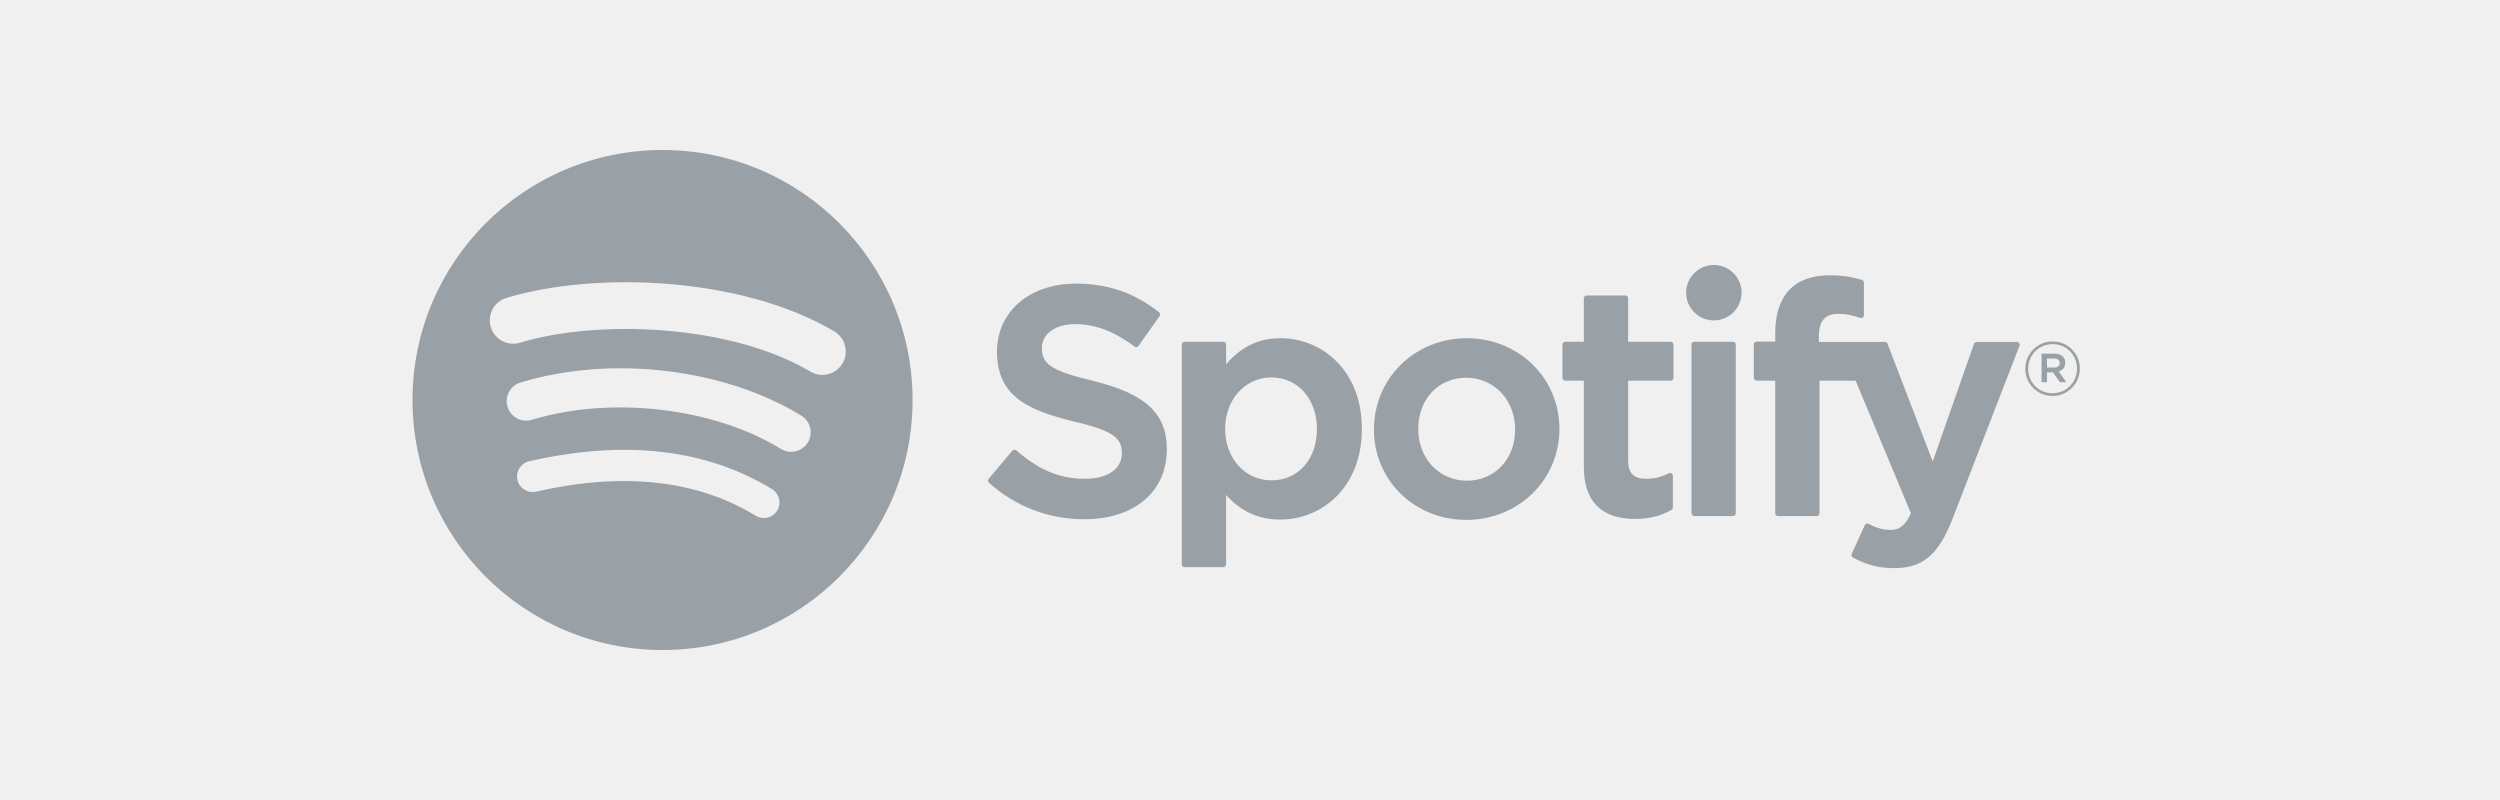
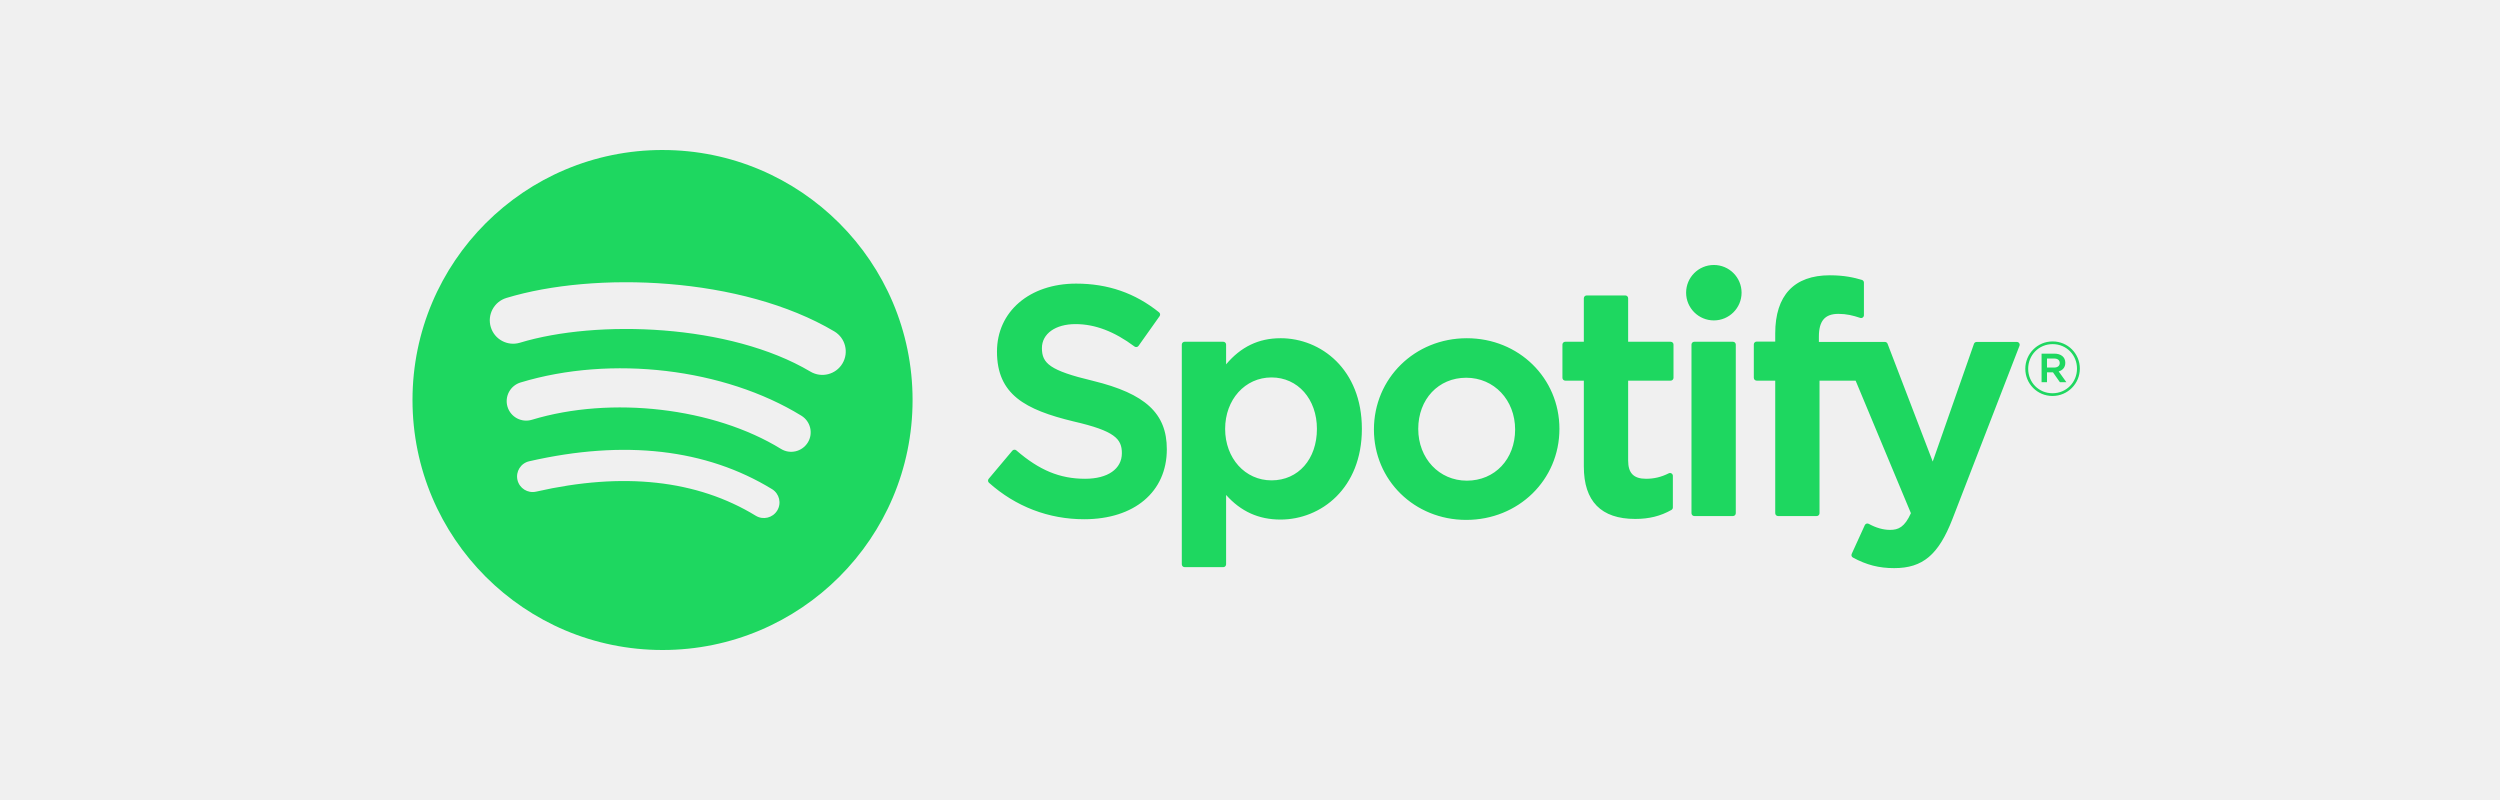
<svg xmlns="http://www.w3.org/2000/svg" width="200" height="64" viewBox="0 0 200 64" fill="none">
  <g clip-path="url(#clip0_91_2929)">
-     <path d="M53.003 12C41.956 12 33 20.954 33 32C33 43.046 41.956 52 53.003 52C64.051 52 73.006 43.046 73.006 32C73.006 20.955 64.051 12.001 53.003 12.001L53.003 12V12ZM62.176 40.845C61.817 41.434 61.05 41.619 60.462 41.26C55.765 38.39 49.852 37.741 42.89 39.331C42.219 39.485 41.55 39.065 41.397 38.394C41.243 37.723 41.662 37.055 42.335 36.902C49.955 35.16 56.491 35.91 61.763 39.131C62.351 39.492 62.537 40.258 62.176 40.846L62.176 40.845V40.845ZM64.625 35.4C64.172 36.134 63.213 36.364 62.48 35.914C57.104 32.61 48.907 31.653 42.547 33.583C41.722 33.832 40.851 33.367 40.601 32.544C40.352 31.72 40.818 30.85 41.641 30.599C48.906 28.395 57.936 29.463 64.111 33.257C64.844 33.708 65.076 34.668 64.625 35.401L64.625 35.4ZM64.835 29.73C58.387 25.901 47.752 25.549 41.596 27.417C40.608 27.716 39.562 27.159 39.263 26.17C38.964 25.182 39.521 24.137 40.51 23.837C47.576 21.692 59.322 22.107 66.745 26.512C67.634 27.04 67.925 28.188 67.398 29.076C66.873 29.964 65.721 30.257 64.835 29.73H64.835V29.73ZM87.422 30.463C83.968 29.64 83.353 29.062 83.353 27.847C83.353 26.7 84.434 25.928 86.04 25.928C87.598 25.928 89.142 26.514 90.761 27.721C90.81 27.758 90.871 27.772 90.932 27.763C90.992 27.754 91.046 27.721 91.081 27.671L92.767 25.294C92.837 25.196 92.818 25.061 92.725 24.986C90.798 23.44 88.628 22.689 86.091 22.689C82.362 22.689 79.758 24.926 79.758 28.128C79.758 31.561 82.005 32.776 85.888 33.715C89.192 34.476 89.75 35.114 89.75 36.254C89.75 37.517 88.622 38.302 86.807 38.302C84.791 38.302 83.147 37.623 81.307 36.03C81.262 35.991 81.199 35.973 81.141 35.976C81.08 35.981 81.025 36.01 80.986 36.056L79.095 38.306C79.016 38.399 79.026 38.539 79.118 38.62C81.258 40.53 83.89 41.539 86.731 41.539C90.749 41.539 93.346 39.344 93.346 35.946C93.353 33.078 91.636 31.489 87.429 30.466L87.422 30.463V30.463ZM102.437 27.058C100.695 27.058 99.266 27.744 98.088 29.149V27.567C98.088 27.442 97.987 27.34 97.862 27.34H94.77C94.645 27.34 94.544 27.442 94.544 27.567V45.145C94.544 45.27 94.645 45.372 94.77 45.372H97.862C97.987 45.372 98.088 45.27 98.088 45.145V39.596C99.267 40.919 100.696 41.565 102.437 41.565C105.673 41.565 108.95 39.074 108.95 34.312C108.954 29.549 105.677 27.057 102.441 27.057L102.437 27.058ZM105.354 34.312C105.354 36.737 103.86 38.429 101.721 38.429C99.606 38.429 98.011 36.66 98.011 34.312C98.011 31.964 99.606 30.195 101.721 30.195C103.825 30.195 105.354 31.926 105.354 34.312L105.354 34.312V34.312ZM117.347 27.058C113.179 27.058 109.914 30.267 109.914 34.364C109.914 38.416 113.156 41.592 117.296 41.592C121.478 41.592 124.754 38.393 124.754 34.312C124.754 30.244 121.5 27.058 117.347 27.058L117.347 27.058V27.058ZM117.347 38.453C115.13 38.453 113.459 36.672 113.459 34.311C113.459 31.939 115.072 30.219 117.296 30.219C119.527 30.219 121.21 32 121.21 34.363C121.21 36.733 119.585 38.453 117.347 38.453H117.347V38.453ZM133.654 27.34H130.251V23.862C130.251 23.737 130.15 23.635 130.025 23.635H126.933C126.808 23.635 126.707 23.737 126.707 23.862V27.34H125.22C125.095 27.34 124.994 27.442 124.994 27.567V30.224C124.994 30.349 125.095 30.451 125.22 30.451H126.707V37.327C126.707 40.106 128.09 41.515 130.818 41.515C131.927 41.515 132.847 41.286 133.715 40.794C133.785 40.755 133.829 40.678 133.829 40.598V38.067C133.829 37.989 133.788 37.915 133.721 37.874C133.654 37.832 133.57 37.83 133.501 37.864C132.905 38.164 132.33 38.302 131.686 38.302C130.694 38.302 130.251 37.852 130.251 36.842V30.452H133.654C133.779 30.452 133.88 30.351 133.88 30.226V27.569C133.884 27.444 133.784 27.342 133.657 27.342L133.654 27.34V27.34ZM145.511 27.354V26.927C145.511 25.67 145.993 25.109 147.074 25.109C147.719 25.109 148.237 25.237 148.817 25.431C148.888 25.453 148.963 25.442 149.021 25.399C149.081 25.357 149.114 25.288 149.114 25.215V22.61C149.114 22.51 149.05 22.422 148.954 22.393C148.342 22.21 147.558 22.023 146.384 22.023C143.528 22.023 142.018 23.632 142.018 26.673V27.327H140.532C140.407 27.327 140.305 27.429 140.305 27.553V30.224C140.305 30.349 140.407 30.451 140.532 30.451H142.018V41.057C142.018 41.182 142.118 41.284 142.243 41.284H145.336C145.461 41.284 145.562 41.182 145.562 41.057V30.452H148.45L152.873 41.055C152.371 42.169 151.877 42.391 151.203 42.391C150.658 42.391 150.084 42.228 149.498 41.907C149.443 41.877 149.377 41.872 149.318 41.89C149.259 41.911 149.209 41.955 149.184 42.012L148.136 44.312C148.086 44.42 148.129 44.548 148.233 44.604C149.327 45.197 150.315 45.45 151.536 45.45C153.819 45.45 155.082 44.386 156.194 41.525L161.559 27.663C161.586 27.594 161.578 27.515 161.535 27.453C161.493 27.392 161.424 27.355 161.349 27.355H158.13C158.034 27.355 157.947 27.416 157.916 27.507L154.618 36.925L151.005 27.5C150.972 27.413 150.888 27.355 150.794 27.355H145.511L145.511 27.354V27.354ZM138.637 27.34H135.544C135.419 27.34 135.318 27.442 135.318 27.567V41.057C135.318 41.182 135.419 41.284 135.544 41.284H138.637C138.761 41.284 138.863 41.182 138.863 41.057V27.568C138.864 27.538 138.858 27.509 138.846 27.481C138.835 27.454 138.818 27.429 138.797 27.407C138.776 27.386 138.751 27.37 138.723 27.358C138.696 27.347 138.666 27.341 138.637 27.341L138.637 27.34ZM137.108 21.198C135.883 21.198 134.889 22.19 134.889 23.415C134.889 24.64 135.883 25.633 137.108 25.633C138.333 25.633 139.326 24.64 139.326 23.415C139.326 22.19 138.332 21.198 137.109 21.198H137.108V21.198ZM164.2 31.678C162.976 31.678 162.024 30.695 162.024 29.502C162.024 28.308 162.988 27.314 164.211 27.314C165.435 27.314 166.388 28.297 166.388 29.489C166.388 30.683 165.423 31.678 164.2 31.678H164.2V31.678ZM164.212 27.53C163.097 27.53 162.254 28.416 162.254 29.502C162.254 30.586 163.091 31.46 164.201 31.46C165.315 31.46 166.16 30.575 166.16 29.489C166.16 28.405 165.321 27.53 164.213 27.53H164.212V27.53ZM164.694 29.713L165.31 30.575H164.791L164.237 29.784H163.76V30.575H163.326V28.291H164.345C164.875 28.291 165.224 28.562 165.224 29.019C165.227 29.394 165.009 29.622 164.696 29.713H164.694V29.713ZM164.327 28.682H163.76V29.405H164.327C164.609 29.405 164.778 29.267 164.778 29.043C164.778 28.808 164.609 28.682 164.327 28.682H164.327V28.682Z" fill="#9AA1A6" />
+     <path d="M53.003 12C41.956 12 33 20.954 33 32C33 43.046 41.956 52 53.003 52C64.051 52 73.006 43.046 73.006 32C73.006 20.955 64.051 12.001 53.003 12.001L53.003 12V12ZM62.176 40.845C61.817 41.434 61.05 41.619 60.462 41.26C55.765 38.39 49.852 37.741 42.89 39.331C42.219 39.485 41.55 39.065 41.397 38.394C41.243 37.723 41.662 37.055 42.335 36.902C49.955 35.16 56.491 35.91 61.763 39.131C62.351 39.492 62.537 40.258 62.176 40.846L62.176 40.845V40.845ZM64.625 35.4C64.172 36.134 63.213 36.364 62.48 35.914C57.104 32.61 48.907 31.653 42.547 33.583C41.722 33.832 40.851 33.367 40.601 32.544C40.352 31.72 40.818 30.85 41.641 30.599C48.906 28.395 57.936 29.463 64.111 33.257C64.844 33.708 65.076 34.668 64.625 35.401L64.625 35.4ZM64.835 29.73C58.387 25.901 47.752 25.549 41.596 27.417C40.608 27.716 39.562 27.159 39.263 26.17C38.964 25.182 39.521 24.137 40.51 23.837C47.576 21.692 59.322 22.107 66.745 26.512C67.634 27.04 67.925 28.188 67.398 29.076C66.873 29.964 65.721 30.257 64.835 29.73H64.835V29.73ZM87.422 30.463C83.968 29.64 83.353 29.062 83.353 27.847C83.353 26.7 84.434 25.928 86.04 25.928C87.598 25.928 89.142 26.514 90.761 27.721C90.81 27.758 90.871 27.772 90.932 27.763C90.992 27.754 91.046 27.721 91.081 27.671L92.767 25.294C92.837 25.196 92.818 25.061 92.725 24.986C90.798 23.44 88.628 22.689 86.091 22.689C82.362 22.689 79.758 24.926 79.758 28.128C79.758 31.561 82.005 32.776 85.888 33.715C89.192 34.476 89.75 35.114 89.75 36.254C89.75 37.517 88.622 38.302 86.807 38.302C84.791 38.302 83.147 37.623 81.307 36.03C81.262 35.991 81.199 35.973 81.141 35.976C81.08 35.981 81.025 36.01 80.986 36.056L79.095 38.306C79.016 38.399 79.026 38.539 79.118 38.62C81.258 40.53 83.89 41.539 86.731 41.539C90.749 41.539 93.346 39.344 93.346 35.946C93.353 33.078 91.636 31.489 87.429 30.466L87.422 30.463V30.463ZM102.437 27.058C100.695 27.058 99.266 27.744 98.088 29.149V27.567C98.088 27.442 97.987 27.34 97.862 27.34H94.77C94.645 27.34 94.544 27.442 94.544 27.567V45.145C94.544 45.27 94.645 45.372 94.77 45.372H97.862C97.987 45.372 98.088 45.27 98.088 45.145V39.596C99.267 40.919 100.696 41.565 102.437 41.565C105.673 41.565 108.95 39.074 108.95 34.312C108.954 29.549 105.677 27.057 102.441 27.057L102.437 27.058ZM105.354 34.312C105.354 36.737 103.86 38.429 101.721 38.429C99.606 38.429 98.011 36.66 98.011 34.312C98.011 31.964 99.606 30.195 101.721 30.195C103.825 30.195 105.354 31.926 105.354 34.312L105.354 34.312V34.312ZM117.347 27.058C113.179 27.058 109.914 30.267 109.914 34.364C109.914 38.416 113.156 41.592 117.296 41.592C121.478 41.592 124.754 38.393 124.754 34.312C124.754 30.244 121.5 27.058 117.347 27.058L117.347 27.058V27.058ZM117.347 38.453C115.13 38.453 113.459 36.672 113.459 34.311C113.459 31.939 115.072 30.219 117.296 30.219C119.527 30.219 121.21 32 121.21 34.363C121.21 36.733 119.585 38.453 117.347 38.453H117.347V38.453ZM133.654 27.34H130.251V23.862C130.251 23.737 130.15 23.635 130.025 23.635H126.933C126.808 23.635 126.707 23.737 126.707 23.862V27.34H125.22C125.095 27.34 124.994 27.442 124.994 27.567V30.224C124.994 30.349 125.095 30.451 125.22 30.451H126.707V37.327C126.707 40.106 128.09 41.515 130.818 41.515C131.927 41.515 132.847 41.286 133.715 40.794C133.785 40.755 133.829 40.678 133.829 40.598V38.067C133.829 37.989 133.788 37.915 133.721 37.874C133.654 37.832 133.57 37.83 133.501 37.864C132.905 38.164 132.33 38.302 131.686 38.302C130.694 38.302 130.251 37.852 130.251 36.842V30.452H133.654C133.779 30.452 133.88 30.351 133.88 30.226V27.569C133.884 27.444 133.784 27.342 133.657 27.342L133.654 27.34V27.34ZM145.511 27.354V26.927C145.511 25.67 145.993 25.109 147.074 25.109C147.719 25.109 148.237 25.237 148.817 25.431C148.888 25.453 148.963 25.442 149.021 25.399C149.081 25.357 149.114 25.288 149.114 25.215V22.61C149.114 22.51 149.05 22.422 148.954 22.393C148.342 22.21 147.558 22.023 146.384 22.023C143.528 22.023 142.018 23.632 142.018 26.673V27.327H140.532C140.407 27.327 140.305 27.429 140.305 27.553V30.224C140.305 30.349 140.407 30.451 140.532 30.451H142.018V41.057C142.018 41.182 142.118 41.284 142.243 41.284H145.336C145.461 41.284 145.562 41.182 145.562 41.057V30.452H148.45L152.873 41.055C152.371 42.169 151.877 42.391 151.203 42.391C150.658 42.391 150.084 42.228 149.498 41.907C149.443 41.877 149.377 41.872 149.318 41.89C149.259 41.911 149.209 41.955 149.184 42.012L148.136 44.312C148.086 44.42 148.129 44.548 148.233 44.604C149.327 45.197 150.315 45.45 151.536 45.45C153.819 45.45 155.082 44.386 156.194 41.525L161.559 27.663C161.586 27.594 161.578 27.515 161.535 27.453C161.493 27.392 161.424 27.355 161.349 27.355H158.13C158.034 27.355 157.947 27.416 157.916 27.507L154.618 36.925L151.005 27.5C150.972 27.413 150.888 27.355 150.794 27.355H145.511L145.511 27.354V27.354ZM138.637 27.34H135.544C135.419 27.34 135.318 27.442 135.318 27.567V41.057C135.318 41.182 135.419 41.284 135.544 41.284H138.637C138.761 41.284 138.863 41.182 138.863 41.057V27.568C138.864 27.538 138.858 27.509 138.846 27.481C138.835 27.454 138.818 27.429 138.797 27.407C138.776 27.386 138.751 27.37 138.723 27.358C138.696 27.347 138.666 27.341 138.637 27.341L138.637 27.34ZM137.108 21.198C135.883 21.198 134.889 22.19 134.889 23.415C134.889 24.64 135.883 25.633 137.108 25.633C138.333 25.633 139.326 24.64 139.326 23.415C139.326 22.19 138.332 21.198 137.109 21.198H137.108V21.198ZM164.2 31.678C162.976 31.678 162.024 30.695 162.024 29.502C162.024 28.308 162.988 27.314 164.211 27.314C165.435 27.314 166.388 28.297 166.388 29.489C166.388 30.683 165.423 31.678 164.2 31.678H164.2V31.678ZM164.212 27.53C163.097 27.53 162.254 28.416 162.254 29.502C162.254 30.586 163.091 31.46 164.201 31.46C165.315 31.46 166.16 30.575 166.16 29.489C166.16 28.405 165.321 27.53 164.213 27.53H164.212V27.53ZM164.694 29.713L165.31 30.575H164.791L164.237 29.784H163.76V30.575H163.326V28.291H164.345C164.875 28.291 165.224 28.562 165.224 29.019C165.227 29.394 165.009 29.622 164.696 29.713H164.694V29.713ZM164.327 28.682H163.76V29.405H164.327C164.609 29.405 164.778 29.267 164.778 29.043C164.778 28.808 164.609 28.682 164.327 28.682H164.327V28.682Z" fill="#1ED760" />
  </g>
  <defs>
    <clipPath id="clip0_91_2929">
      <rect width="133.388" height="40" fill="white" transform="translate(33 12)" />
    </clipPath>
  </defs>
</svg>
